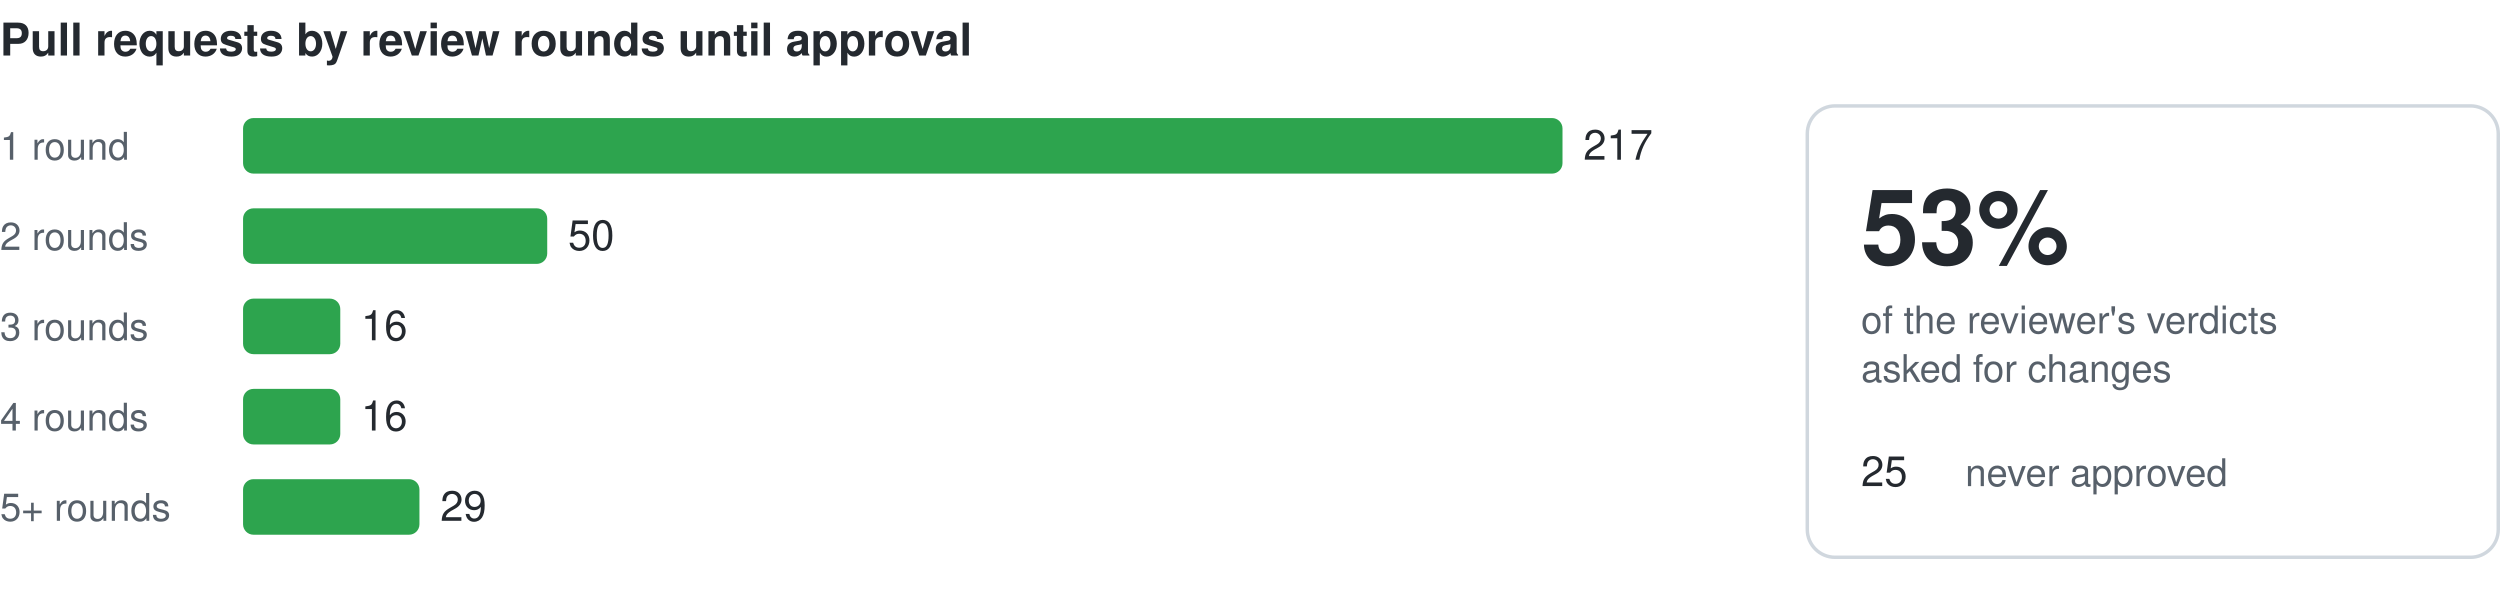
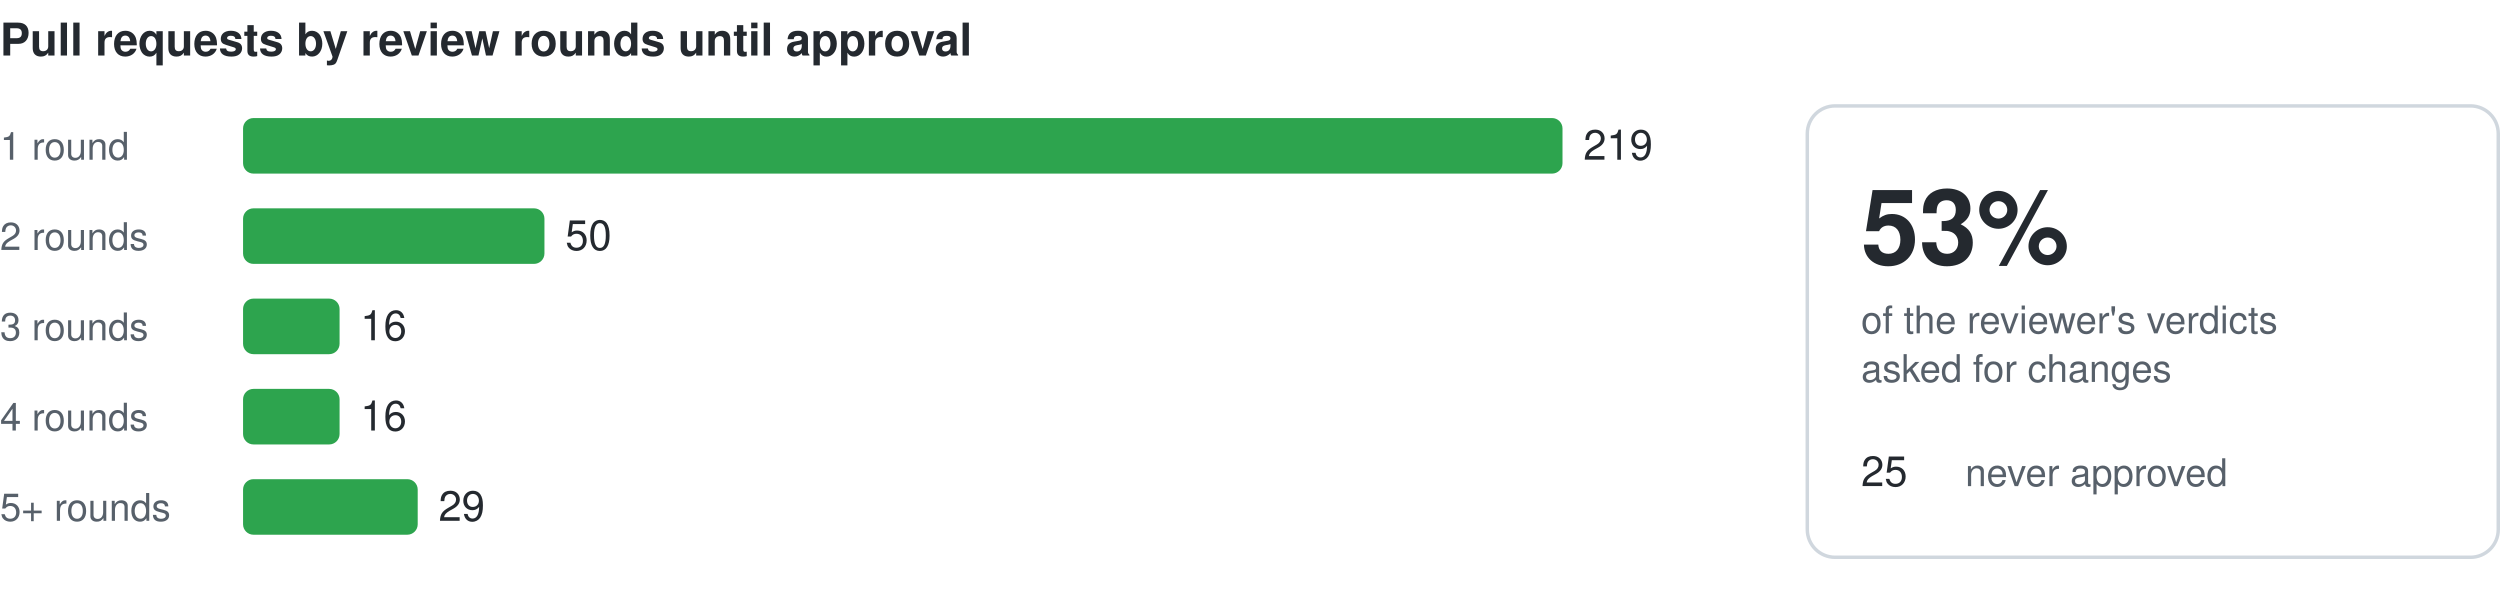
<svg xmlns="http://www.w3.org/2000/svg" width="720" height="176" viewBox="0 0 720 176" role="img" aria-label="Pull requests by review rounds until approval">
  <style>text{font:11px -apple-system,Segoe UI,Helvetica,Arial,sans-serif;fill:#57606a}.t{font-size:13px;font-weight:600;fill:#24292f}.v{font-size:12px;fill:#24292f}.b{fill:#2da44e}.big{font-size:30px;font-weight:600;fill:#24292f}.card{fill:none;stroke:#d0d7de}@media (prefers-color-scheme:dark){text{fill:#8b949e}.t{fill:#e6edf3}.v{fill:#e6edf3}.b{fill:#3fb950}.big{fill:#e6edf3}.card{stroke:#30363d}}</style>
  <text class="t" x="0" y="16">Pull requests by review rounds until approval</text>
  <g data-q="r1">
    <text x="0" y="46">1 round</text>
    <rect class="b" x="70" y="34" width="380.0" height="16" rx="3" />
-     <text class="v" x="456.0" y="46">217</text>
+     <text class="v" x="456.0" y="46">219</text>
  </g>
  <g data-q="r2">
    <text x="0" y="72">2 rounds</text>
-     <rect class="b" x="70" y="60" width="87.6" height="16" rx="3" />
-     <text class="v" x="163.6" y="72">50</text>
+     <rect class="b" x="70" y="60" width="86.8" height="16" rx="3" />
+     <text class="v" x="162.8" y="72">50</text>
  </g>
  <g data-q="r3">
    <text x="0" y="98">3 rounds</text>
-     <rect class="b" x="70" y="86" width="28.0" height="16" rx="3" />
-     <text class="v" x="104.0" y="98">16</text>
+     <rect class="b" x="70" y="86" width="27.8" height="16" rx="3" />
+     <text class="v" x="103.8" y="98">16</text>
  </g>
  <g data-q="r4">
    <text x="0" y="124">4 rounds</text>
-     <rect class="b" x="70" y="112" width="28.0" height="16" rx="3" />
-     <text class="v" x="104.0" y="124">16</text>
+     <rect class="b" x="70" y="112" width="27.8" height="16" rx="3" />
+     <text class="v" x="103.8" y="124">16</text>
  </g>
  <g data-q="r5plus">
    <text x="0" y="150">5+ rounds</text>
-     <rect class="b" x="70" y="138" width="50.8" height="16" rx="3" />
-     <text class="v" x="126.8" y="150">29</text>
+     <rect class="b" x="70" y="138" width="50.3" height="16" rx="3" />
+     <text class="v" x="126.3" y="150">29</text>
  </g>
  <rect class="card" x="520.5" y="30.5" width="199" height="130" rx="8" />
  <g data-q="changes_pct">
    <text class="big" x="536" y="76">53%</text>
    <text x="536" y="96">of the reviewer's verdicts</text>
    <text x="536" y="110">asked for changes</text>
  </g>
  <g data-q="never">
    <text class="v" x="536" y="140">25</text>
    <text x="566" y="140">never approved</text>
  </g>
</svg>
